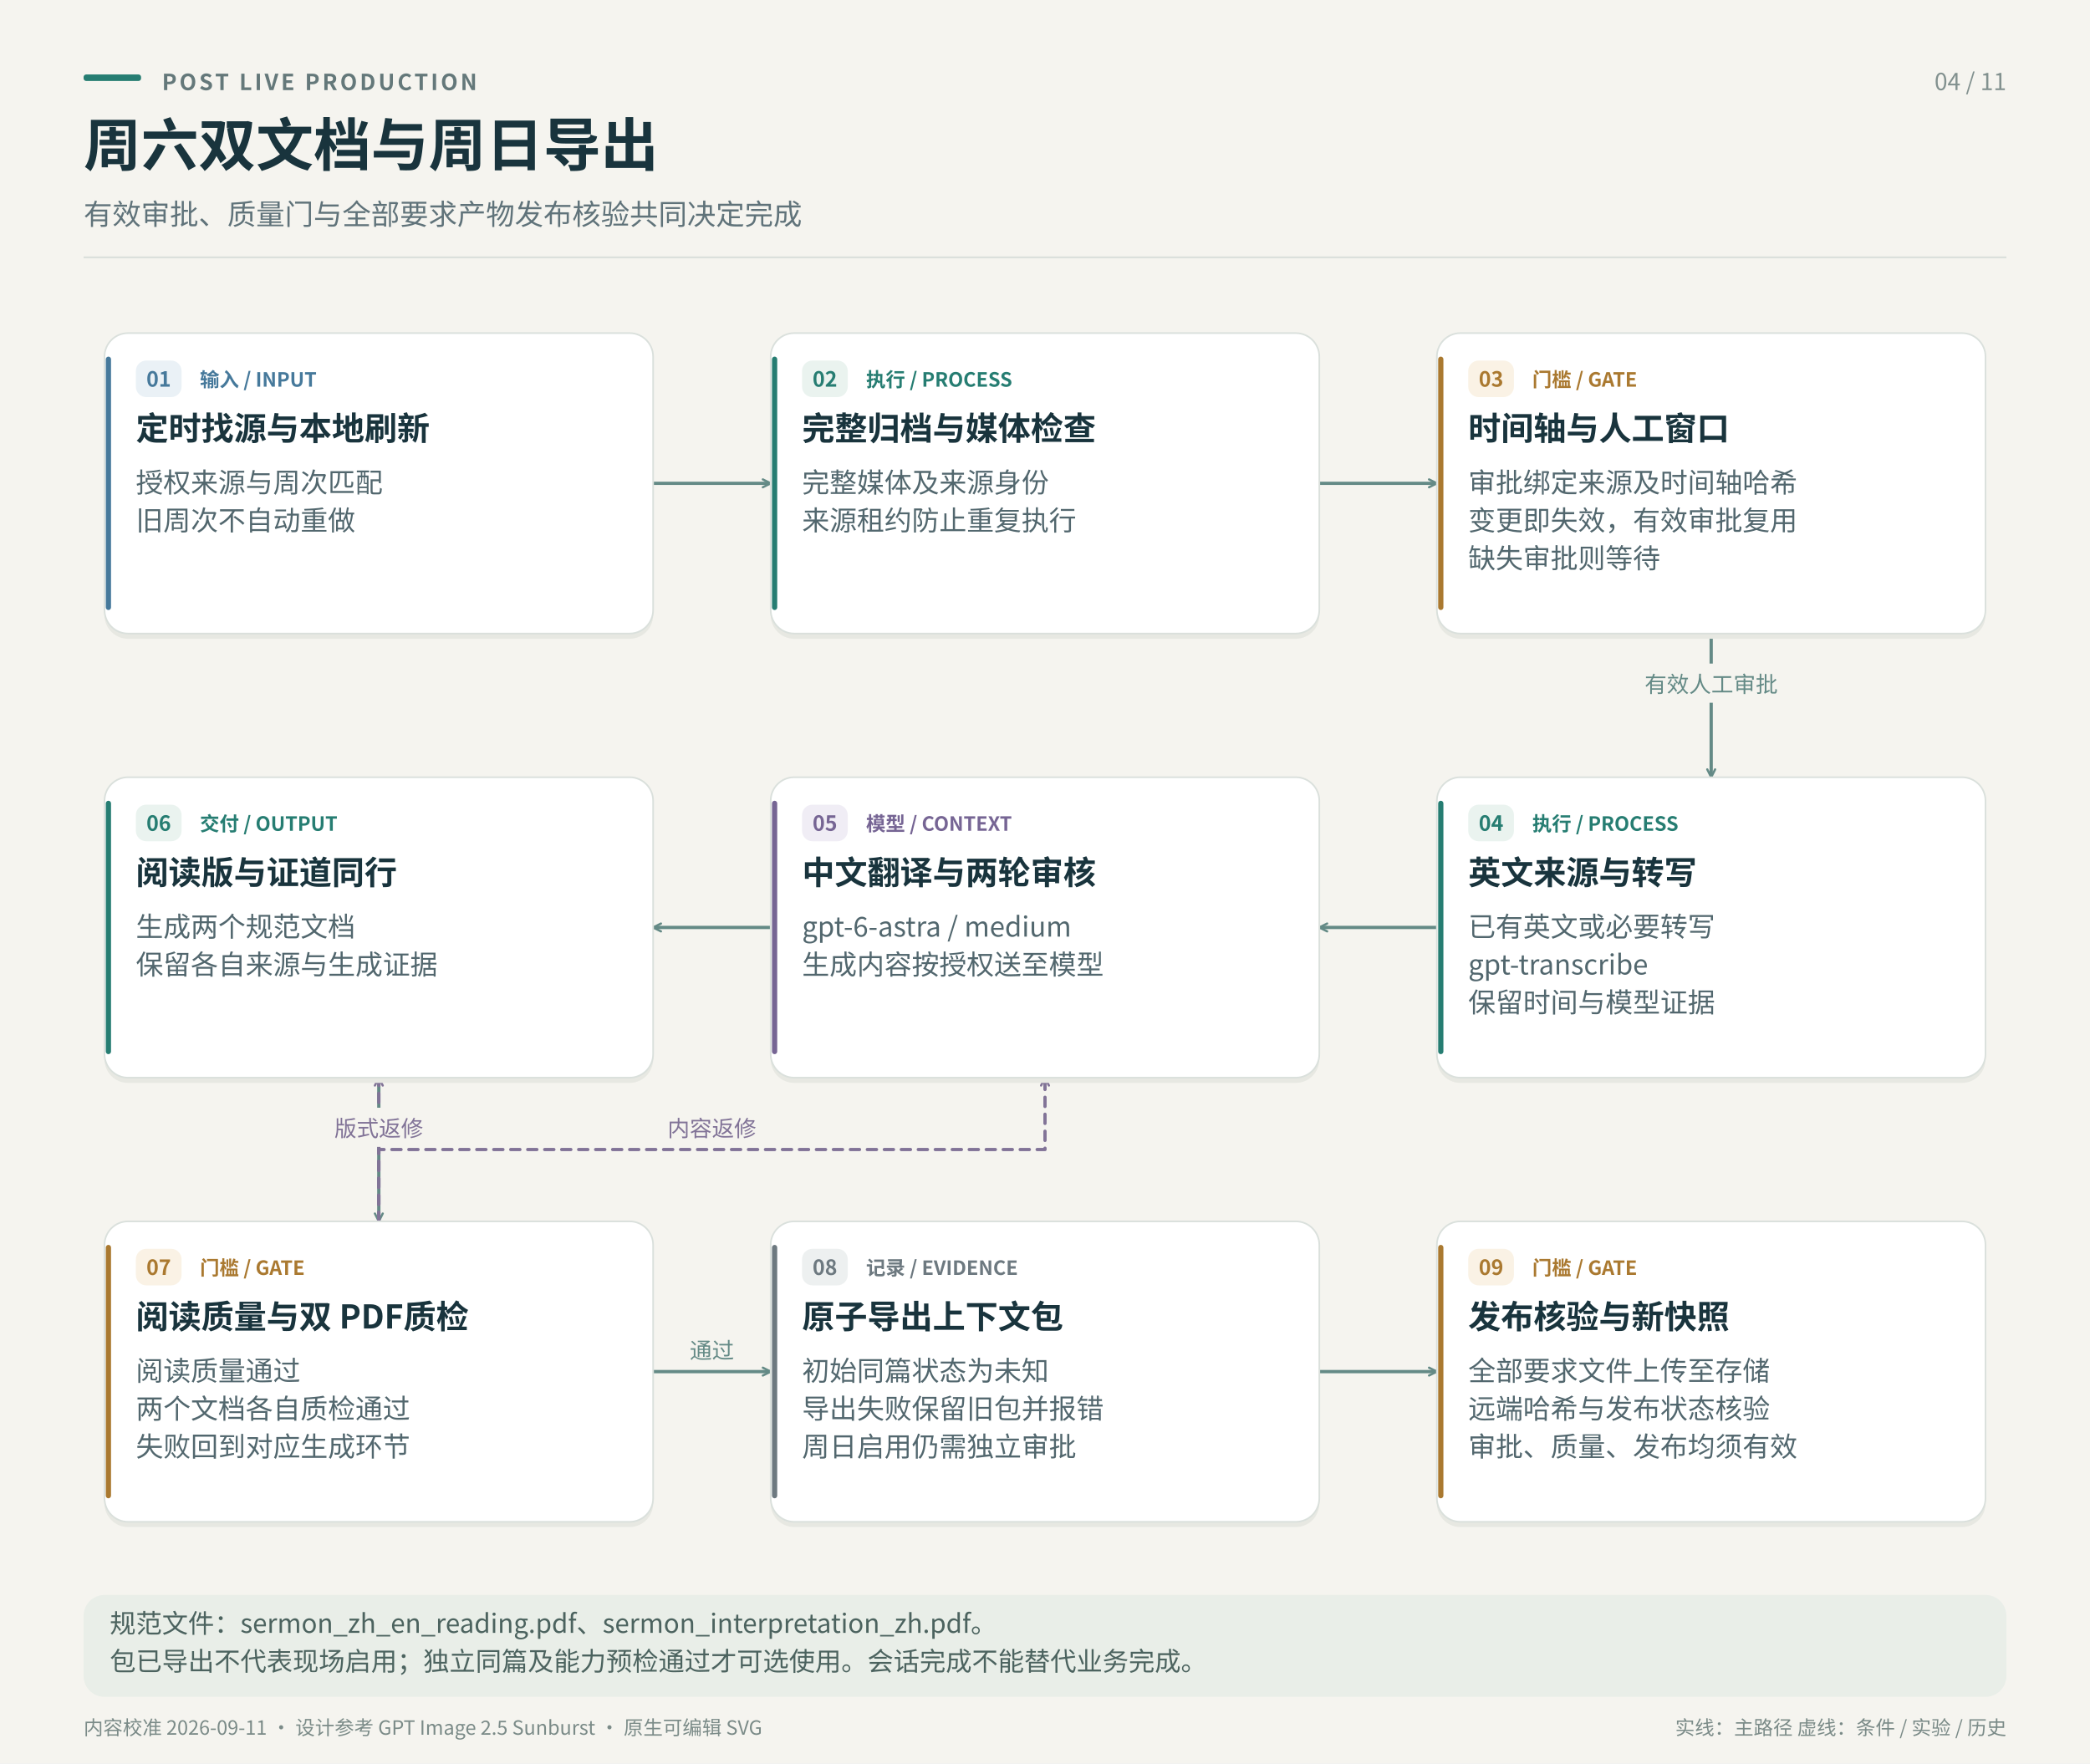
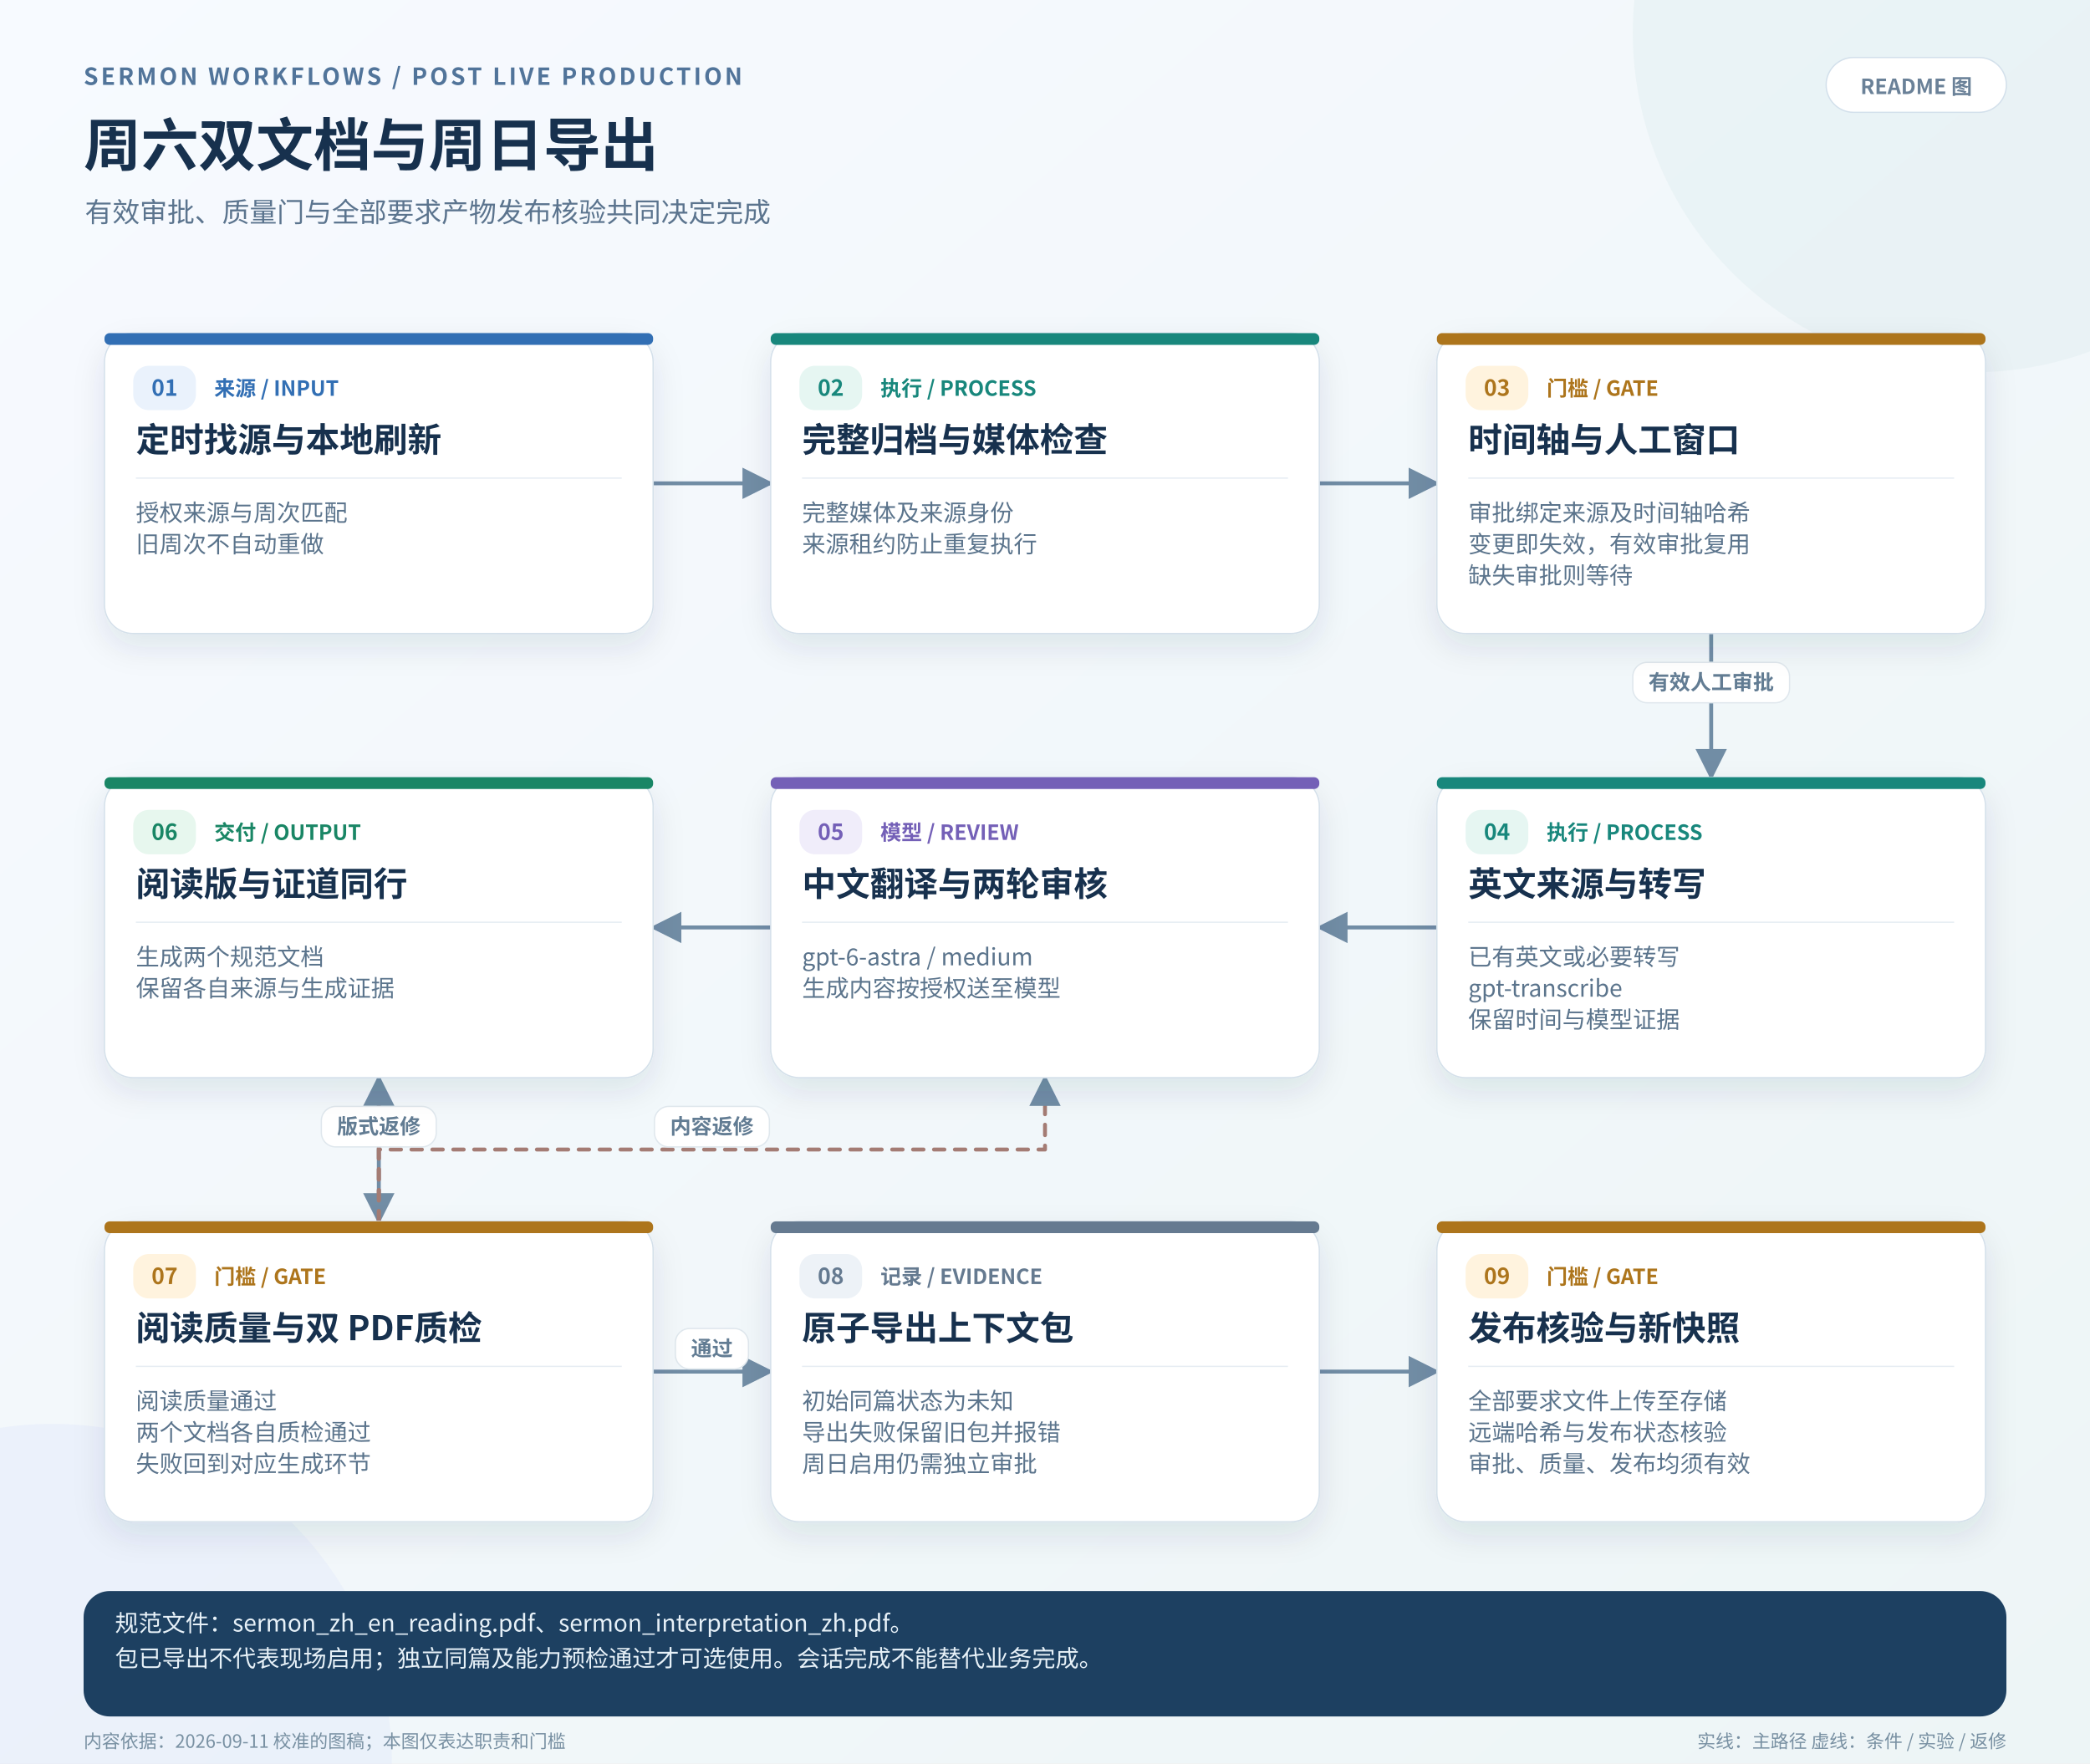
- <svg xmlns="http://www.w3.org/2000/svg" width="1600" height="1350" viewBox="0 0 1600 1350" role="img" aria-labelledby="title desc">
-   <style>text{font-family:"PingFang SC","Noto Sans CJK SC","Microsoft YaHei",Arial,sans-serif;} text{font-variant-ligatures:none}</style>
+ <svg xmlns="http://www.w3.org/2000/svg" width="1600" height="1350" viewBox="0 0 1600 1350" role="img" aria-labelledby="title description">
  <defs>
-     <marker id="arrow" markerWidth="8" markerHeight="8" refX="7" refY="4" orient="auto-start-reverse" markerUnits="userSpaceOnUse">
-       <path d="M1 1 L7 4 L1 7" fill="none" stroke="context-stroke" stroke-width="1.7" stroke-linecap="round" stroke-linejoin="round" />
+     <linearGradient id="canvas" x1="0" y1="0" x2="1" y2="1">
+       <stop offset="0" stop-color="#f7faff" />
+       <stop offset="1" stop-color="#edf5f6" />
+     </linearGradient>
+     <filter id="card-shadow" x="-15%" y="-25%" width="130%" height="155%">
+       <feDropShadow dx="0" dy="10" stdDeviation="12" flood-color="#173452" flood-opacity="0.10" />
+     </filter>
+     <marker id="arrow" viewBox="0 0 10 10" refX="9" refY="5" markerWidth="8" markerHeight="8" orient="auto">
+       <path d="M0 0 L10 5 L0 10 Z" fill="#718da5" />
    </marker>
  </defs>
-   <rect x="0" y="0" width="1600" height="1350" rx="0" fill="#F5F4EF" stroke="none" />
-   <rect x="64" y="57" width="44" height="5" rx="2" fill="#267D72" stroke="none" />
-   <text x="124" y="69" font-size="17" font-weight="600" fill="#64787A" text-anchor="start" letter-spacing="2">POST LIVE PRODUCTION</text>
-   <text x="64" y="127" font-size="44" font-weight="650" fill="#19343D" text-anchor="start">周六双文档与周日导出</text>
-   <text x="64" y="172" font-size="22" font-weight="400" fill="#60737A" text-anchor="start">有效审批、质量门与全部要求产物发布核验共同决定完成</text>
-   <text x="1536" y="69" font-size="18" font-weight="500" fill="#82918F" text-anchor="end">04 / 11</text>
-   <path d="M64 197H1536" stroke="#D8DEDA" stroke-width="1.3" />
-   <path data-edge="discover:media" d="M500 370.0 L590 370.0" fill="none" stroke="#648A86" stroke-width="2.5" stroke-linecap="round" stroke-linejoin="round" stroke-dasharray="none" marker-end="url(#arrow)" />
-   <path data-edge="media:approval" d="M1010 370.0 L1100 370.0" fill="none" stroke="#648A86" stroke-width="2.5" stroke-linecap="round" stroke-linejoin="round" stroke-dasharray="none" marker-end="url(#arrow)" />
-   <path data-edge="approval:english" d="M1310.0 485 L1310.0 595" fill="none" stroke="#648A86" stroke-width="2.5" stroke-linecap="round" stroke-linejoin="round" stroke-dasharray="none" marker-end="url(#arrow)" />
-   <rect x="1250.0" y="508.0" width="120.0" height="30" rx="6" fill="#F5F4EF" stroke="none" />
-   <text x="1310.0" y="530.0" font-size="17" font-weight="500" fill="#648A86" text-anchor="middle">有效人工审批</text>
-   <path data-edge="english:review" d="M1100 710.0 L1010 710.0" fill="none" stroke="#648A86" stroke-width="2.5" stroke-linecap="round" stroke-linejoin="round" stroke-dasharray="none" marker-end="url(#arrow)" />
-   <path data-edge="review:pdf" d="M590 710.0 L500 710.0" fill="none" stroke="#648A86" stroke-width="2.5" stroke-linecap="round" stroke-linejoin="round" stroke-dasharray="none" marker-end="url(#arrow)" />
-   <path data-edge="pdf:qa" d="M290.0 825 L290.0 935" fill="none" stroke="#648A86" stroke-width="2.5" stroke-linecap="round" stroke-linejoin="round" stroke-dasharray="none" marker-end="url(#arrow)" />
-   <path data-edge="qa:review" d="M290.0 935 L290.0 880.0 L800.0 880.0 L800.0 825" fill="none" stroke="#817397" stroke-width="2.5" stroke-linecap="round" stroke-linejoin="round" stroke-dasharray="7 6" marker-end="url(#arrow)" />
-   <rect x="502.0" y="848.0" width="86.0" height="30" rx="6" fill="#F5F4EF" stroke="none" />
-   <text x="545.0" y="870.0" font-size="17" font-weight="500" fill="#817397" text-anchor="middle">内容返修</text>
-   <path data-edge="qa:pdf" d="M290.0 935 L290.0 825" fill="none" stroke="#817397" stroke-width="2.5" stroke-linecap="round" stroke-linejoin="round" stroke-dasharray="7 6" marker-end="url(#arrow)" />
-   <rect x="247.0" y="848.0" width="86.0" height="30" rx="6" fill="#F5F4EF" stroke="none" />
-   <text x="290.0" y="870.0" font-size="17" font-weight="500" fill="#817397" text-anchor="middle">版式返修</text>
-   <path data-edge="qa:pack" d="M500 1050.0 L590 1050.0" fill="none" stroke="#648A86" stroke-width="2.5" stroke-linecap="round" stroke-linejoin="round" stroke-dasharray="none" marker-end="url(#arrow)" />
-   <rect x="519.0" y="1018.0" width="52.0" height="30" rx="6" fill="#F5F4EF" stroke="none" />
-   <text x="545.0" y="1040.0" font-size="17" font-weight="500" fill="#648A86" text-anchor="middle">通过</text>
-   <path data-edge="pack:publish" d="M1010 1050.0 L1100 1050.0" fill="none" stroke="#648A86" stroke-width="2.5" stroke-linecap="round" stroke-linejoin="round" stroke-dasharray="none" marker-end="url(#arrow)" />
+   <style>text{font-family:-apple-system,BlinkMacSystemFont,'PingFang SC','Noto Sans CJK SC','Microsoft YaHei',sans-serif;font-variant-ligatures:none}</style>
+   <rect x="0" y="0" width="1600" height="1350" rx="0" fill="url(#canvas)" stroke="none" />
+   <circle cx="1510" cy="25" r="260" fill="#dcebed" opacity="0.4" />
+   <circle cx="40" cy="1350" r="260" fill="#e2e9fa" opacity="0.45" />
+   <text x="64" y="65" font-size="18" font-weight="700" fill="#51749a" text-anchor="start" letter-spacing="2">SERMON WORKFLOWS  /  POST LIVE PRODUCTION</text>
+   <text x="64" y="127" font-size="44" font-weight="750" fill="#17314e" text-anchor="start">周六双文档与周日导出</text>
+   <text x="65" y="170" font-size="21" font-weight="400" fill="#5b748e" text-anchor="start">有效审批、质量门与全部要求产物发布核验共同决定完成</text>
+   <rect x="1398" y="44" width="138" height="42" rx="21" fill="#ffffff" stroke="#d3e0eb" />
+   <text x="1467" y="72" font-size="16" font-weight="650" fill="#6a8198" text-anchor="middle">README 图</text>
+   <path data-edge="discover:media" d="M500 370.0 L590 370.0" fill="none" stroke="#718da5" stroke-width="3" stroke-linecap="round" stroke-linejoin="round" stroke-dasharray="none" marker-end="url(#arrow)" />
+   <path data-edge="media:approval" d="M1010 370.0 L1100 370.0" fill="none" stroke="#718da5" stroke-width="3" stroke-linecap="round" stroke-linejoin="round" stroke-dasharray="none" marker-end="url(#arrow)" />
+   <path data-edge="approval:english" d="M1310.0 485 L1310.0 595" fill="none" stroke="#718da5" stroke-width="3" stroke-linecap="round" stroke-linejoin="round" stroke-dasharray="none" marker-end="url(#arrow)" />
+   <rect x="1250.0" y="507.0" width="120" height="31" rx="11" fill="#ffffff" stroke="#dfe7ed" />
+   <text x="1310.0" y="528.0" font-size="16" font-weight="650" fill="#627c93" text-anchor="middle">有效人工审批</text>
+   <path data-edge="english:review" d="M1100 710.0 L1010 710.0" fill="none" stroke="#718da5" stroke-width="3" stroke-linecap="round" stroke-linejoin="round" stroke-dasharray="none" marker-end="url(#arrow)" />
+   <path data-edge="review:pdf" d="M590 710.0 L500 710.0" fill="none" stroke="#718da5" stroke-width="3" stroke-linecap="round" stroke-linejoin="round" stroke-dasharray="none" marker-end="url(#arrow)" />
+   <path data-edge="pdf:qa" d="M290.0 825 L290.0 935" fill="none" stroke="#718da5" stroke-width="3" stroke-linecap="round" stroke-linejoin="round" stroke-dasharray="none" marker-end="url(#arrow)" />
+   <path data-edge="qa:review" d="M290.0 935 L290.0 880.0 L800.0 880.0 L800.0 825" fill="none" stroke="#a47c74" stroke-width="3" stroke-linecap="round" stroke-linejoin="round" stroke-dasharray="8 8" marker-end="url(#arrow)" />
+   <rect x="501.0" y="847.0" width="88" height="31" rx="11" fill="#ffffff" stroke="#dfe7ed" />
+   <text x="545.0" y="868.0" font-size="16" font-weight="650" fill="#627c93" text-anchor="middle">内容返修</text>
+   <path data-edge="qa:pdf" d="M290.0 935 L290.0 825" fill="none" stroke="#a47c74" stroke-width="3" stroke-linecap="round" stroke-linejoin="round" stroke-dasharray="8 8" marker-end="url(#arrow)" />
+   <rect x="246.0" y="847.0" width="88" height="31" rx="11" fill="#ffffff" stroke="#dfe7ed" />
+   <text x="290.0" y="868.0" font-size="16" font-weight="650" fill="#627c93" text-anchor="middle">版式返修</text>
+   <path data-edge="qa:pack" d="M500 1050.0 L590 1050.0" fill="none" stroke="#718da5" stroke-width="3" stroke-linecap="round" stroke-linejoin="round" stroke-dasharray="none" marker-end="url(#arrow)" />
+   <rect x="517.0" y="1017.0" width="56" height="31" rx="11" fill="#ffffff" stroke="#dfe7ed" />
+   <text x="545.0" y="1038.0" font-size="16" font-weight="650" fill="#627c93" text-anchor="middle">通过</text>
+   <path data-edge="pack:publish" d="M1010 1050.0 L1100 1050.0" fill="none" stroke="#718da5" stroke-width="3" stroke-linecap="round" stroke-linejoin="round" stroke-dasharray="none" marker-end="url(#arrow)" />
  <g id="node-discover" data-node="discover">
-     <rect x="80" y="259" width="420" height="230" rx="18" fill="#E7E8E2" stroke="none" />
-     <rect x="80" y="255" width="420" height="230" rx="18" fill="#FFFFFF" stroke="#DAE0DC" stroke-width="1.25" stroke-dasharray="none" />
-     <rect x="81" y="273" width="4" height="194" rx="2" fill="#46799B" stroke="none" />
-     <rect x="104" y="276" width="35" height="28" rx="8" fill="#EAF1F6" stroke="none" />
-     <text x="121.5" y="296" font-size="16" font-weight="700" fill="#46799B" text-anchor="middle" data-box="104,276,35,28">01</text>
-     <text x="153" y="296" font-size="15" font-weight="600" fill="#46799B" text-anchor="start" data-box="148,273,332,35">输入 / INPUT</text>
-     <text x="104" y="337" font-size="25" font-weight="650" fill="#19343D" text-anchor="start" data-box="100,310,380,162">定时找源与本地刷新</text>
-     <text x="104" y="377" font-size="21" font-weight="400" fill="#52676E" text-anchor="start" data-box="100,310,380,162">授权来源与周次匹配</text>
-     <text x="104" y="406" font-size="21" font-weight="400" fill="#52676E" text-anchor="start" data-box="100,310,380,162">旧周次不自动重做</text>
+     <rect x="80" y="255" width="420" height="230" rx="22" fill="#ffffff" stroke="#d4e0ea" filter="url(#card-shadow)" />
+     <rect x="80" y="255" width="420" height="9" rx="4" fill="#326fb4" stroke="none" />
+     <rect x="102" y="280" width="48" height="34" rx="12" fill="#eaf2fc" stroke="none" />
+     <text x="126" y="303" font-size="17" font-weight="750" fill="#326fb4" text-anchor="middle">01</text>
+     <text x="164" y="303" font-size="16" font-weight="700" fill="#326fb4" text-anchor="start">来源 / INPUT</text>
+     <text x="104" y="346" font-size="26" font-weight="700" fill="#17314e" text-anchor="start">定时找源与本地刷新</text>
+     <path d="M104 366H476" stroke="#e6edf3" />
+     <text x="104" y="399" font-size="18" font-weight="400" fill="#5b748c" text-anchor="start">授权来源与周次匹配</text>
+     <text x="104" y="423" font-size="18" font-weight="400" fill="#5b748c" text-anchor="start">旧周次不自动重做</text>
  </g>
  <g id="node-media" data-node="media">
-     <rect x="590" y="259" width="420" height="230" rx="18" fill="#E7E8E2" stroke="none" />
-     <rect x="590" y="255" width="420" height="230" rx="18" fill="#FFFFFF" stroke="#DAE0DC" stroke-width="1.25" stroke-dasharray="none" />
-     <rect x="591" y="273" width="4" height="194" rx="2" fill="#267D72" stroke="none" />
-     <rect x="614" y="276" width="35" height="28" rx="8" fill="#EAF3EF" stroke="none" />
-     <text x="631.5" y="296" font-size="16" font-weight="700" fill="#267D72" text-anchor="middle" data-box="614,276,35,28">02</text>
-     <text x="663" y="296" font-size="15" font-weight="600" fill="#267D72" text-anchor="start" data-box="658,273,332,35">执行 / PROCESS</text>
-     <text x="614" y="337" font-size="25" font-weight="650" fill="#19343D" text-anchor="start" data-box="610,310,380,162">完整归档与媒体检查</text>
-     <text x="614" y="377" font-size="21" font-weight="400" fill="#52676E" text-anchor="start" data-box="610,310,380,162">完整媒体及来源身份</text>
-     <text x="614" y="406" font-size="21" font-weight="400" fill="#52676E" text-anchor="start" data-box="610,310,380,162">来源租约防止重复执行</text>
+     <rect x="590" y="255" width="420" height="230" rx="22" fill="#ffffff" stroke="#d4e0ea" filter="url(#card-shadow)" />
+     <rect x="590" y="255" width="420" height="9" rx="4" fill="#18877c" stroke="none" />
+     <rect x="612" y="280" width="48" height="34" rx="12" fill="#e6f6f2" stroke="none" />
+     <text x="636" y="303" font-size="17" font-weight="750" fill="#18877c" text-anchor="middle">02</text>
+     <text x="674" y="303" font-size="16" font-weight="700" fill="#18877c" text-anchor="start">执行 / PROCESS</text>
+     <text x="614" y="346" font-size="26" font-weight="700" fill="#17314e" text-anchor="start">完整归档与媒体检查</text>
+     <path d="M614 366H986" stroke="#e6edf3" />
+     <text x="614" y="399" font-size="18" font-weight="400" fill="#5b748c" text-anchor="start">完整媒体及来源身份</text>
+     <text x="614" y="423" font-size="18" font-weight="400" fill="#5b748c" text-anchor="start">来源租约防止重复执行</text>
  </g>
  <g id="node-approval" data-node="approval">
-     <rect x="1100" y="259" width="420" height="230" rx="18" fill="#E7E8E2" stroke="none" />
-     <rect x="1100" y="255" width="420" height="230" rx="18" fill="#FFFFFF" stroke="#DAE0DC" stroke-width="1.25" stroke-dasharray="none" />
-     <rect x="1101" y="273" width="4" height="194" rx="2" fill="#AA7930" stroke="none" />
-     <rect x="1124" y="276" width="35" height="28" rx="8" fill="#FAF2E5" stroke="none" />
-     <text x="1141.5" y="296" font-size="16" font-weight="700" fill="#AA7930" text-anchor="middle" data-box="1124,276,35,28">03</text>
-     <text x="1173" y="296" font-size="15" font-weight="600" fill="#AA7930" text-anchor="start" data-box="1168,273,332,35">门槛 / GATE</text>
-     <text x="1124" y="337" font-size="25" font-weight="650" fill="#19343D" text-anchor="start" data-box="1120,310,380,162">时间轴与人工窗口</text>
-     <text x="1124" y="377" font-size="21" font-weight="400" fill="#52676E" text-anchor="start" data-box="1120,310,380,162">审批绑定来源及时间轴哈希</text>
-     <text x="1124" y="406" font-size="21" font-weight="400" fill="#52676E" text-anchor="start" data-box="1120,310,380,162">变更即失效，有效审批复用</text>
-     <text x="1124" y="435" font-size="21" font-weight="400" fill="#52676E" text-anchor="start" data-box="1120,310,380,162">缺失审批则等待</text>
+     <rect x="1100" y="255" width="420" height="230" rx="22" fill="#ffffff" stroke="#d4e0ea" filter="url(#card-shadow)" />
+     <rect x="1100" y="255" width="420" height="9" rx="4" fill="#ad751c" stroke="none" />
+     <rect x="1122" y="280" width="48" height="34" rx="12" fill="#fff3de" stroke="none" />
+     <text x="1146" y="303" font-size="17" font-weight="750" fill="#ad751c" text-anchor="middle">03</text>
+     <text x="1184" y="303" font-size="16" font-weight="700" fill="#ad751c" text-anchor="start">门槛 / GATE</text>
+     <text x="1124" y="346" font-size="26" font-weight="700" fill="#17314e" text-anchor="start">时间轴与人工窗口</text>
+     <path d="M1124 366H1496" stroke="#e6edf3" />
+     <text x="1124" y="399" font-size="18" font-weight="400" fill="#5b748c" text-anchor="start">审批绑定来源及时间轴哈希</text>
+     <text x="1124" y="423" font-size="18" font-weight="400" fill="#5b748c" text-anchor="start">变更即失效，有效审批复用</text>
+     <text x="1124" y="447" font-size="18" font-weight="400" fill="#5b748c" text-anchor="start">缺失审批则等待</text>
  </g>
  <g id="node-english" data-node="english">
-     <rect x="1100" y="599" width="420" height="230" rx="18" fill="#E7E8E2" stroke="none" />
-     <rect x="1100" y="595" width="420" height="230" rx="18" fill="#FFFFFF" stroke="#DAE0DC" stroke-width="1.25" stroke-dasharray="none" />
-     <rect x="1101" y="613" width="4" height="194" rx="2" fill="#267D72" stroke="none" />
-     <rect x="1124" y="616" width="35" height="28" rx="8" fill="#EAF3EF" stroke="none" />
-     <text x="1141.5" y="636" font-size="16" font-weight="700" fill="#267D72" text-anchor="middle" data-box="1124,616,35,28">04</text>
-     <text x="1173" y="636" font-size="15" font-weight="600" fill="#267D72" text-anchor="start" data-box="1168,613,332,35">执行 / PROCESS</text>
-     <text x="1124" y="677" font-size="25" font-weight="650" fill="#19343D" text-anchor="start" data-box="1120,650,380,162">英文来源与转写</text>
-     <text x="1124" y="717" font-size="21" font-weight="400" fill="#52676E" text-anchor="start" data-box="1120,650,380,162">已有英文或必要转写</text>
-     <text x="1124" y="746" font-size="21" font-weight="400" fill="#52676E" text-anchor="start" data-box="1120,650,380,162">gpt-transcribe</text>
-     <text x="1124" y="775" font-size="21" font-weight="400" fill="#52676E" text-anchor="start" data-box="1120,650,380,162">保留时间与模型证据</text>
+     <rect x="1100" y="595" width="420" height="230" rx="22" fill="#ffffff" stroke="#d4e0ea" filter="url(#card-shadow)" />
+     <rect x="1100" y="595" width="420" height="9" rx="4" fill="#18877c" stroke="none" />
+     <rect x="1122" y="620" width="48" height="34" rx="12" fill="#e6f6f2" stroke="none" />
+     <text x="1146" y="643" font-size="17" font-weight="750" fill="#18877c" text-anchor="middle">04</text>
+     <text x="1184" y="643" font-size="16" font-weight="700" fill="#18877c" text-anchor="start">执行 / PROCESS</text>
+     <text x="1124" y="686" font-size="26" font-weight="700" fill="#17314e" text-anchor="start">英文来源与转写</text>
+     <path d="M1124 706H1496" stroke="#e6edf3" />
+     <text x="1124" y="739" font-size="18" font-weight="400" fill="#5b748c" text-anchor="start">已有英文或必要转写</text>
+     <text x="1124" y="763" font-size="18" font-weight="400" fill="#5b748c" text-anchor="start">gpt-transcribe</text>
+     <text x="1124" y="787" font-size="18" font-weight="400" fill="#5b748c" text-anchor="start">保留时间与模型证据</text>
  </g>
  <g id="node-review" data-node="review">
-     <rect x="590" y="599" width="420" height="230" rx="18" fill="#E7E8E2" stroke="none" />
-     <rect x="590" y="595" width="420" height="230" rx="18" fill="#FFFFFF" stroke="#DAE0DC" stroke-width="1.25" stroke-dasharray="none" />
-     <rect x="591" y="613" width="4" height="194" rx="2" fill="#766594" stroke="none" />
-     <rect x="614" y="616" width="35" height="28" rx="8" fill="#F0EDF5" stroke="none" />
-     <text x="631.5" y="636" font-size="16" font-weight="700" fill="#766594" text-anchor="middle" data-box="614,616,35,28">05</text>
-     <text x="663" y="636" font-size="15" font-weight="600" fill="#766594" text-anchor="start" data-box="658,613,332,35">模型 / CONTEXT</text>
-     <text x="614" y="677" font-size="25" font-weight="650" fill="#19343D" text-anchor="start" data-box="610,650,380,162">中文翻译与两轮审核</text>
-     <text x="614" y="717" font-size="21" font-weight="400" fill="#52676E" text-anchor="start" data-box="610,650,380,162">gpt-6-astra / medium</text>
-     <text x="614" y="746" font-size="21" font-weight="400" fill="#52676E" text-anchor="start" data-box="610,650,380,162">生成内容按授权送至模型</text>
+     <rect x="590" y="595" width="420" height="230" rx="22" fill="#ffffff" stroke="#d4e0ea" filter="url(#card-shadow)" />
+     <rect x="590" y="595" width="420" height="9" rx="4" fill="#7460b7" stroke="none" />
+     <rect x="612" y="620" width="48" height="34" rx="12" fill="#f0edfa" stroke="none" />
+     <text x="636" y="643" font-size="17" font-weight="750" fill="#7460b7" text-anchor="middle">05</text>
+     <text x="674" y="643" font-size="16" font-weight="700" fill="#7460b7" text-anchor="start">模型 / REVIEW</text>
+     <text x="614" y="686" font-size="26" font-weight="700" fill="#17314e" text-anchor="start">中文翻译与两轮审核</text>
+     <path d="M614 706H986" stroke="#e6edf3" />
+     <text x="614" y="739" font-size="18" font-weight="400" fill="#5b748c" text-anchor="start">gpt-6-astra / medium</text>
+     <text x="614" y="763" font-size="18" font-weight="400" fill="#5b748c" text-anchor="start">生成内容按授权送至模型</text>
  </g>
  <g id="node-pdf" data-node="pdf">
-     <rect x="80" y="599" width="420" height="230" rx="18" fill="#E7E8E2" stroke="none" />
-     <rect x="80" y="595" width="420" height="230" rx="18" fill="#FFFFFF" stroke="#DAE0DC" stroke-width="1.25" stroke-dasharray="none" />
-     <rect x="81" y="613" width="4" height="194" rx="2" fill="#267D72" stroke="none" />
-     <rect x="104" y="616" width="35" height="28" rx="8" fill="#EAF3EF" stroke="none" />
-     <text x="121.5" y="636" font-size="16" font-weight="700" fill="#267D72" text-anchor="middle" data-box="104,616,35,28">06</text>
-     <text x="153" y="636" font-size="15" font-weight="600" fill="#267D72" text-anchor="start" data-box="148,613,332,35">交付 / OUTPUT</text>
-     <text x="104" y="677" font-size="25" font-weight="650" fill="#19343D" text-anchor="start" data-box="100,650,380,162">阅读版与证道同行</text>
-     <text x="104" y="717" font-size="21" font-weight="400" fill="#52676E" text-anchor="start" data-box="100,650,380,162">生成两个规范文档</text>
-     <text x="104" y="746" font-size="21" font-weight="400" fill="#52676E" text-anchor="start" data-box="100,650,380,162">保留各自来源与生成证据</text>
+     <rect x="80" y="595" width="420" height="230" rx="22" fill="#ffffff" stroke="#d4e0ea" filter="url(#card-shadow)" />
+     <rect x="80" y="595" width="420" height="9" rx="4" fill="#198665" stroke="none" />
+     <rect x="102" y="620" width="48" height="34" rx="12" fill="#e7f7ee" stroke="none" />
+     <text x="126" y="643" font-size="17" font-weight="750" fill="#198665" text-anchor="middle">06</text>
+     <text x="164" y="643" font-size="16" font-weight="700" fill="#198665" text-anchor="start">交付 / OUTPUT</text>
+     <text x="104" y="686" font-size="26" font-weight="700" fill="#17314e" text-anchor="start">阅读版与证道同行</text>
+     <path d="M104 706H476" stroke="#e6edf3" />
+     <text x="104" y="739" font-size="18" font-weight="400" fill="#5b748c" text-anchor="start">生成两个规范文档</text>
+     <text x="104" y="763" font-size="18" font-weight="400" fill="#5b748c" text-anchor="start">保留各自来源与生成证据</text>
  </g>
  <g id="node-qa" data-node="qa">
-     <rect x="80" y="939" width="420" height="230" rx="18" fill="#E7E8E2" stroke="none" />
-     <rect x="80" y="935" width="420" height="230" rx="18" fill="#FFFFFF" stroke="#DAE0DC" stroke-width="1.25" stroke-dasharray="none" />
-     <rect x="81" y="953" width="4" height="194" rx="2" fill="#AA7930" stroke="none" />
-     <rect x="104" y="956" width="35" height="28" rx="8" fill="#FAF2E5" stroke="none" />
-     <text x="121.5" y="976" font-size="16" font-weight="700" fill="#AA7930" text-anchor="middle" data-box="104,956,35,28">07</text>
-     <text x="153" y="976" font-size="15" font-weight="600" fill="#AA7930" text-anchor="start" data-box="148,953,332,35">门槛 / GATE</text>
-     <text x="104" y="1017" font-size="25" font-weight="650" fill="#19343D" text-anchor="start" data-box="100,990,380,162">阅读质量与双 PDF质检</text>
-     <text x="104" y="1057" font-size="21" font-weight="400" fill="#52676E" text-anchor="start" data-box="100,990,380,162">阅读质量通过</text>
-     <text x="104" y="1086" font-size="21" font-weight="400" fill="#52676E" text-anchor="start" data-box="100,990,380,162">两个文档各自质检通过</text>
-     <text x="104" y="1115" font-size="21" font-weight="400" fill="#52676E" text-anchor="start" data-box="100,990,380,162">失败回到对应生成环节</text>
+     <rect x="80" y="935" width="420" height="230" rx="22" fill="#ffffff" stroke="#d4e0ea" filter="url(#card-shadow)" />
+     <rect x="80" y="935" width="420" height="9" rx="4" fill="#ad751c" stroke="none" />
+     <rect x="102" y="960" width="48" height="34" rx="12" fill="#fff3de" stroke="none" />
+     <text x="126" y="983" font-size="17" font-weight="750" fill="#ad751c" text-anchor="middle">07</text>
+     <text x="164" y="983" font-size="16" font-weight="700" fill="#ad751c" text-anchor="start">门槛 / GATE</text>
+     <text x="104" y="1026" font-size="26" font-weight="700" fill="#17314e" text-anchor="start">阅读质量与双 PDF质检</text>
+     <path d="M104 1046H476" stroke="#e6edf3" />
+     <text x="104" y="1079" font-size="18" font-weight="400" fill="#5b748c" text-anchor="start">阅读质量通过</text>
+     <text x="104" y="1103" font-size="18" font-weight="400" fill="#5b748c" text-anchor="start">两个文档各自质检通过</text>
+     <text x="104" y="1127" font-size="18" font-weight="400" fill="#5b748c" text-anchor="start">失败回到对应生成环节</text>
  </g>
  <g id="node-pack" data-node="pack">
-     <rect x="590" y="939" width="420" height="230" rx="18" fill="#E7E8E2" stroke="none" />
-     <rect x="590" y="935" width="420" height="230" rx="18" fill="#FFFFFF" stroke="#DAE0DC" stroke-width="1.25" stroke-dasharray="none" />
-     <rect x="591" y="953" width="4" height="194" rx="2" fill="#6D7980" stroke="none" />
-     <rect x="614" y="956" width="35" height="28" rx="8" fill="#EDF0F0" stroke="none" />
-     <text x="631.5" y="976" font-size="16" font-weight="700" fill="#6D7980" text-anchor="middle" data-box="614,956,35,28">08</text>
-     <text x="663" y="976" font-size="15" font-weight="600" fill="#6D7980" text-anchor="start" data-box="658,953,332,35">记录 / EVIDENCE</text>
-     <text x="614" y="1017" font-size="25" font-weight="650" fill="#19343D" text-anchor="start" data-box="610,990,380,162">原子导出上下文包</text>
-     <text x="614" y="1057" font-size="21" font-weight="400" fill="#52676E" text-anchor="start" data-box="610,990,380,162">初始同篇状态为未知</text>
-     <text x="614" y="1086" font-size="21" font-weight="400" fill="#52676E" text-anchor="start" data-box="610,990,380,162">导出失败保留旧包并报错</text>
-     <text x="614" y="1115" font-size="21" font-weight="400" fill="#52676E" text-anchor="start" data-box="610,990,380,162">周日启用仍需独立审批</text>
+     <rect x="590" y="935" width="420" height="230" rx="22" fill="#ffffff" stroke="#d4e0ea" filter="url(#card-shadow)" />
+     <rect x="590" y="935" width="420" height="9" rx="4" fill="#657a90" stroke="none" />
+     <rect x="612" y="960" width="48" height="34" rx="12" fill="#edf2f7" stroke="none" />
+     <text x="636" y="983" font-size="17" font-weight="750" fill="#657a90" text-anchor="middle">08</text>
+     <text x="674" y="983" font-size="16" font-weight="700" fill="#657a90" text-anchor="start">记录 / EVIDENCE</text>
+     <text x="614" y="1026" font-size="26" font-weight="700" fill="#17314e" text-anchor="start">原子导出上下文包</text>
+     <path d="M614 1046H986" stroke="#e6edf3" />
+     <text x="614" y="1079" font-size="18" font-weight="400" fill="#5b748c" text-anchor="start">初始同篇状态为未知</text>
+     <text x="614" y="1103" font-size="18" font-weight="400" fill="#5b748c" text-anchor="start">导出失败保留旧包并报错</text>
+     <text x="614" y="1127" font-size="18" font-weight="400" fill="#5b748c" text-anchor="start">周日启用仍需独立审批</text>
  </g>
  <g id="node-publish" data-node="publish">
-     <rect x="1100" y="939" width="420" height="230" rx="18" fill="#E7E8E2" stroke="none" />
-     <rect x="1100" y="935" width="420" height="230" rx="18" fill="#FFFFFF" stroke="#DAE0DC" stroke-width="1.25" stroke-dasharray="none" />
-     <rect x="1101" y="953" width="4" height="194" rx="2" fill="#AA7930" stroke="none" />
-     <rect x="1124" y="956" width="35" height="28" rx="8" fill="#FAF2E5" stroke="none" />
-     <text x="1141.5" y="976" font-size="16" font-weight="700" fill="#AA7930" text-anchor="middle" data-box="1124,956,35,28">09</text>
-     <text x="1173" y="976" font-size="15" font-weight="600" fill="#AA7930" text-anchor="start" data-box="1168,953,332,35">门槛 / GATE</text>
-     <text x="1124" y="1017" font-size="25" font-weight="650" fill="#19343D" text-anchor="start" data-box="1120,990,380,162">发布核验与新快照</text>
-     <text x="1124" y="1057" font-size="21" font-weight="400" fill="#52676E" text-anchor="start" data-box="1120,990,380,162">全部要求文件上传至存储</text>
-     <text x="1124" y="1086" font-size="21" font-weight="400" fill="#52676E" text-anchor="start" data-box="1120,990,380,162">远端哈希与发布状态核验</text>
-     <text x="1124" y="1115" font-size="21" font-weight="400" fill="#52676E" text-anchor="start" data-box="1120,990,380,162">审批、质量、发布均须有效</text>
+     <rect x="1100" y="935" width="420" height="230" rx="22" fill="#ffffff" stroke="#d4e0ea" filter="url(#card-shadow)" />
+     <rect x="1100" y="935" width="420" height="9" rx="4" fill="#ad751c" stroke="none" />
+     <rect x="1122" y="960" width="48" height="34" rx="12" fill="#fff3de" stroke="none" />
+     <text x="1146" y="983" font-size="17" font-weight="750" fill="#ad751c" text-anchor="middle">09</text>
+     <text x="1184" y="983" font-size="16" font-weight="700" fill="#ad751c" text-anchor="start">门槛 / GATE</text>
+     <text x="1124" y="1026" font-size="26" font-weight="700" fill="#17314e" text-anchor="start">发布核验与新快照</text>
+     <path d="M1124 1046H1496" stroke="#e6edf3" />
+     <text x="1124" y="1079" font-size="18" font-weight="400" fill="#5b748c" text-anchor="start">全部要求文件上传至存储</text>
+     <text x="1124" y="1103" font-size="18" font-weight="400" fill="#5b748c" text-anchor="start">远端哈希与发布状态核验</text>
+     <text x="1124" y="1127" font-size="18" font-weight="400" fill="#5b748c" text-anchor="start">审批、质量、发布均须有效</text>
  </g>
-   <rect x="64" y="1221" width="1472" height="78" rx="16" fill="#E9EEE8" stroke="none" />
-   <text x="84" y="1250" font-size="20" font-weight="400" fill="#4C635F" text-anchor="start">规范文件：sermon_zh_en_reading.pdf、sermon_interpretation_zh.pdf。</text>
-   <text x="84" y="1279" font-size="20" font-weight="400" fill="#4C635F" text-anchor="start">包已导出不代表现场启用；独立同篇及能力预检通过才可选使用。会话完成不能替代业务完成。</text>
-   <text x="64" y="1328" font-size="15" font-weight="400" fill="#7B8B88" text-anchor="start">内容校准 2026-09-11 · 设计参考 GPT Image 2.5 Sunburst · 原生可编辑 SVG</text>
-   <text x="1536" y="1328" font-size="15" font-weight="400" fill="#7B8B88" text-anchor="end">实线：主路径   虚线：条件 / 实验 / 历史</text>
+   <rect x="64" y="1218" width="1472" height="96" rx="20" fill="#1d4061" stroke="none" />
+   <text x="88" y="1249" font-size="18" font-weight="500" fill="#e7f1f8" text-anchor="start">规范文件：sermon_zh_en_reading.pdf、sermon_interpretation_zh.pdf。</text>
+   <text x="88" y="1276" font-size="18" font-weight="500" fill="#e7f1f8" text-anchor="start">包已导出不代表现场启用；独立同篇及能力预检通过才可选使用。会话完成不能替代业务完成。</text>
+   <text x="64" y="1338" font-size="14" font-weight="400" fill="#7890a2" text-anchor="start">内容依据：2026-09-11 校准的图稿；本图仅表达职责和门槛</text>
+   <text x="1536" y="1338" font-size="14" font-weight="400" fill="#7890a2" text-anchor="end">实线：主路径    虚线：条件 / 实验 / 返修</text>
</svg>
